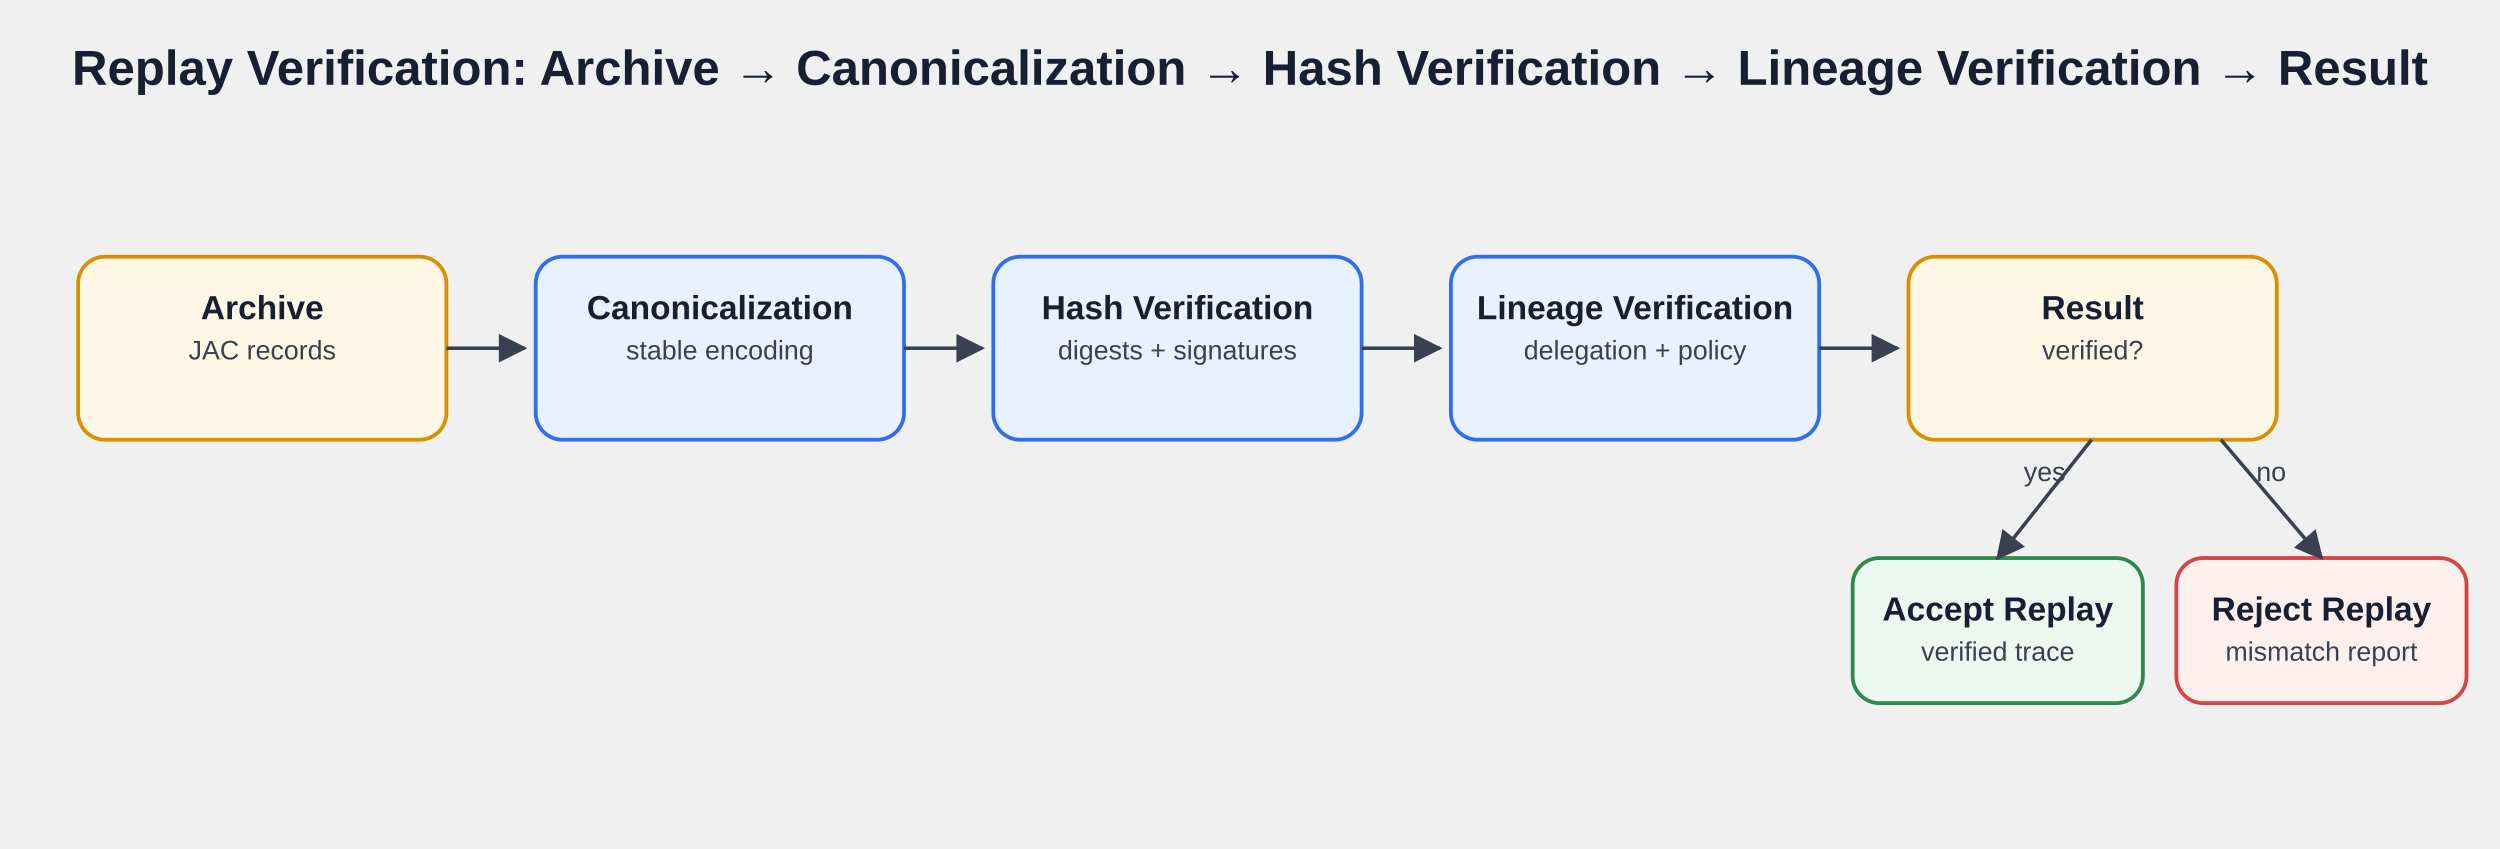
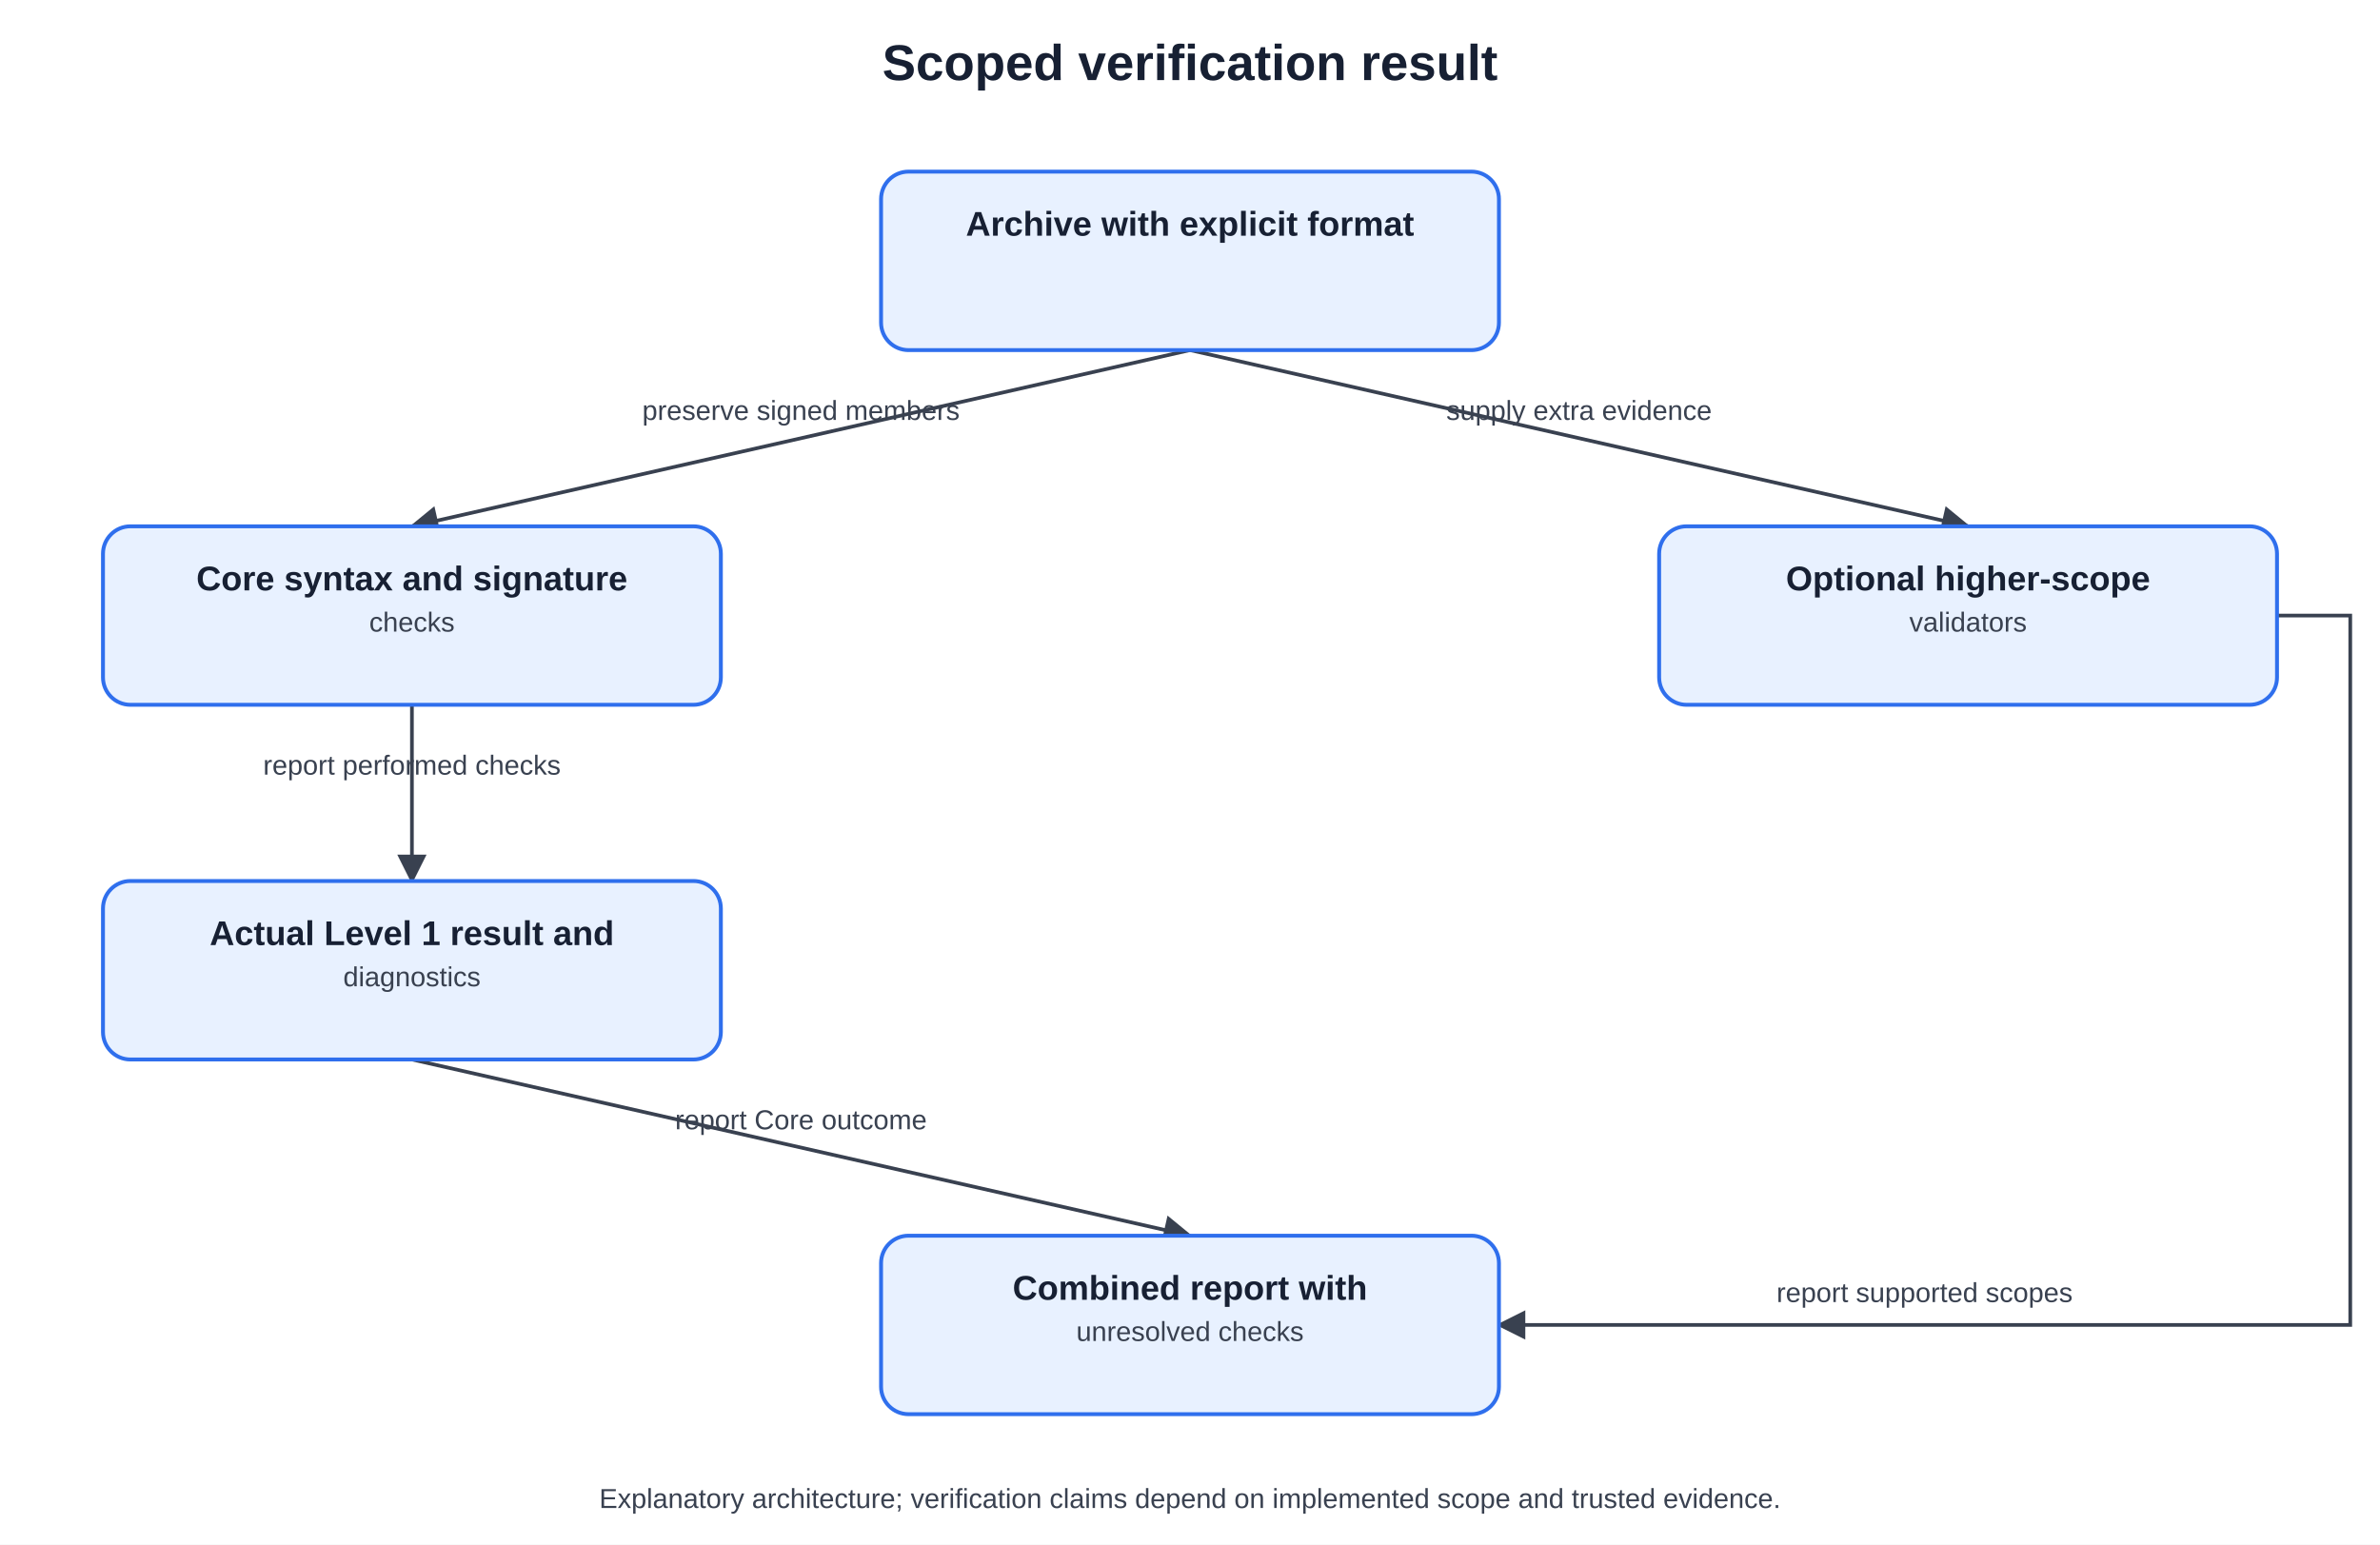
- <svg xmlns="http://www.w3.org/2000/svg" width="1120" height="380" viewBox="0 0 1120 380" role="img" aria-labelledby="title desc">
+ <svg xmlns="http://www.w3.org/2000/svg" width="1040" height="675" viewBox="0 0 1040 675" role="img" aria-labelledby="title desc">
  <defs>
    <marker id="arrow" viewBox="0 0 10 10" refX="9" refY="5" markerWidth="8" markerHeight="8" orient="auto-start-reverse">
      <path d="M 0 0 L 10 5 L 0 10 z" fill="#394150" />
    </marker>
    <style>
      .title { font: 700 22px Arial, sans-serif; fill: #172033; }
      .box { rx: 12; ry: 12; stroke-width: 1.7; }
      .protocol { fill: #e8f1ff; stroke: #2f6fed; }
      .runtime { fill: #edf8f0; stroke: #2c8a4a; }
      .archive { fill: #fff7e6; stroke: #d99000; }
      .external { fill: #fff0f0; stroke: #d64545; }
      .label { font: 700 15px Arial, sans-serif; fill: #172033; }
      .small { font: 12px Arial, sans-serif; fill: #394150; }
      .edge { stroke: #394150; stroke-width: 1.6; fill: none; marker-end: url(#arrow); }
      .dash { stroke-dasharray: 6 5; }
    </style>
  </defs>
-   <text x="560" y="38" text-anchor="middle" class="title">Replay Verification: Archive → Canonicalization → Hash Verification → Lineage Verification → Result</text>
-   <rect x="35" y="115" width="165" height="82" class="box archive" />
-   <text x="117.5" y="143" text-anchor="middle" class="label">Archive</text>
-   <text x="117.5" y="161" text-anchor="middle" class="small">JAC records</text>
-   <path d="M 200 156 L 235 156" class="edge" />
-   <rect x="240" y="115" width="165" height="82" class="box protocol" />
-   <text x="322.5" y="143" text-anchor="middle" class="label">Canonicalization</text>
-   <text x="322.5" y="161" text-anchor="middle" class="small">stable encoding</text>
-   <path d="M 405 156 L 440 156" class="edge" />
-   <rect x="445" y="115" width="165" height="82" class="box protocol" />
-   <text x="527.5" y="143" text-anchor="middle" class="label">Hash Verification</text>
-   <text x="527.5" y="161" text-anchor="middle" class="small">digests + signatures</text>
-   <path d="M 610 156 L 645 156" class="edge" />
-   <rect x="650" y="115" width="165" height="82" class="box protocol" />
-   <text x="732.5" y="143" text-anchor="middle" class="label">Lineage Verification</text>
-   <text x="732.5" y="161" text-anchor="middle" class="small">delegation + policy</text>
-   <path d="M 815 156 L 850 156" class="edge" />
-   <rect x="855" y="115" width="165" height="82" class="box archive" />
-   <text x="937.5" y="143" text-anchor="middle" class="label">Result</text>
-   <text x="937.5" y="161" text-anchor="middle" class="small">verified?</text>
-   <rect x="830" y="250" width="130" height="65" class="box runtime" />
-   <text x="895.0" y="278" text-anchor="middle" class="label">Accept Replay</text>
-   <text x="895.0" y="296" text-anchor="middle" class="small">verified trace</text>
-   <rect x="975" y="250" width="130" height="65" class="box external" />
-   <text x="1040.0" y="278" text-anchor="middle" class="label">Reject Replay</text>
-   <text x="1040.0" y="296" text-anchor="middle" class="small">mismatch report</text>
-   <path d="M 937 197 L 895 250" class="edge" />
-   <text x="916.0" y="215.5" text-anchor="middle" class="small">yes</text>
-   <path d="M 995 197 L 1040 250" class="edge" />
-   <text x="1017.5" y="215.5" text-anchor="middle" class="small">no</text>
+   <rect width="1040" height="675" fill="white" />
+   <text x="520" y="35" text-anchor="middle" class="title">Scoped verification result</text>
+   <path d="M 520.0 153 L 180.0 230" class="edge" />
+   <text x="350.0" y="183.5" text-anchor="middle" class="small">preserve signed members</text>
+   <path d="M 180.0 308 L 180.0 385" class="edge" />
+   <text x="180.0" y="338.5" text-anchor="middle" class="small">report performed checks</text>
+   <path d="M 180.0 463 L 520.0 540" class="edge" />
+   <text x="350.0" y="493.5" text-anchor="middle" class="small">report Core outcome</text>
+   <path d="M 520.0 153 L 860.0 230" class="edge" />
+   <text x="690.0" y="183.5" text-anchor="middle" class="small">supply extra evidence</text>
+   <path d="M 995 269 L 1027 269 L 1027 579 L 655 579" class="edge" />
+   <text x="841.0" y="569" text-anchor="middle" class="small">report supported scopes</text>
+   <rect x="385" y="75" width="270" height="78" class="box protocol" />
+   <text x="520.0" y="103" text-anchor="middle" class="label">Archive with explicit format</text>
+   <rect x="45" y="230" width="270" height="78" class="box protocol" />
+   <text x="180.0" y="258" text-anchor="middle" class="label">Core syntax and signature</text>
+   <text x="180.0" y="276" text-anchor="middle" class="small">checks</text>
+   <rect x="45" y="385" width="270" height="78" class="box protocol" />
+   <text x="180.0" y="413" text-anchor="middle" class="label">Actual Level 1 result and</text>
+   <text x="180.0" y="431" text-anchor="middle" class="small">diagnostics</text>
+   <rect x="725" y="230" width="270" height="78" class="box protocol" />
+   <text x="860.0" y="258" text-anchor="middle" class="label">Optional higher-scope</text>
+   <text x="860.0" y="276" text-anchor="middle" class="small">validators</text>
+   <rect x="385" y="540" width="270" height="78" class="box protocol" />
+   <text x="520.0" y="568" text-anchor="middle" class="label">Combined report with</text>
+   <text x="520.0" y="586" text-anchor="middle" class="small">unresolved checks</text>
+   <text x="520" y="659" text-anchor="middle" class="small">Explanatory architecture; verification claims depend on implemented scope and trusted evidence.</text>
</svg>
